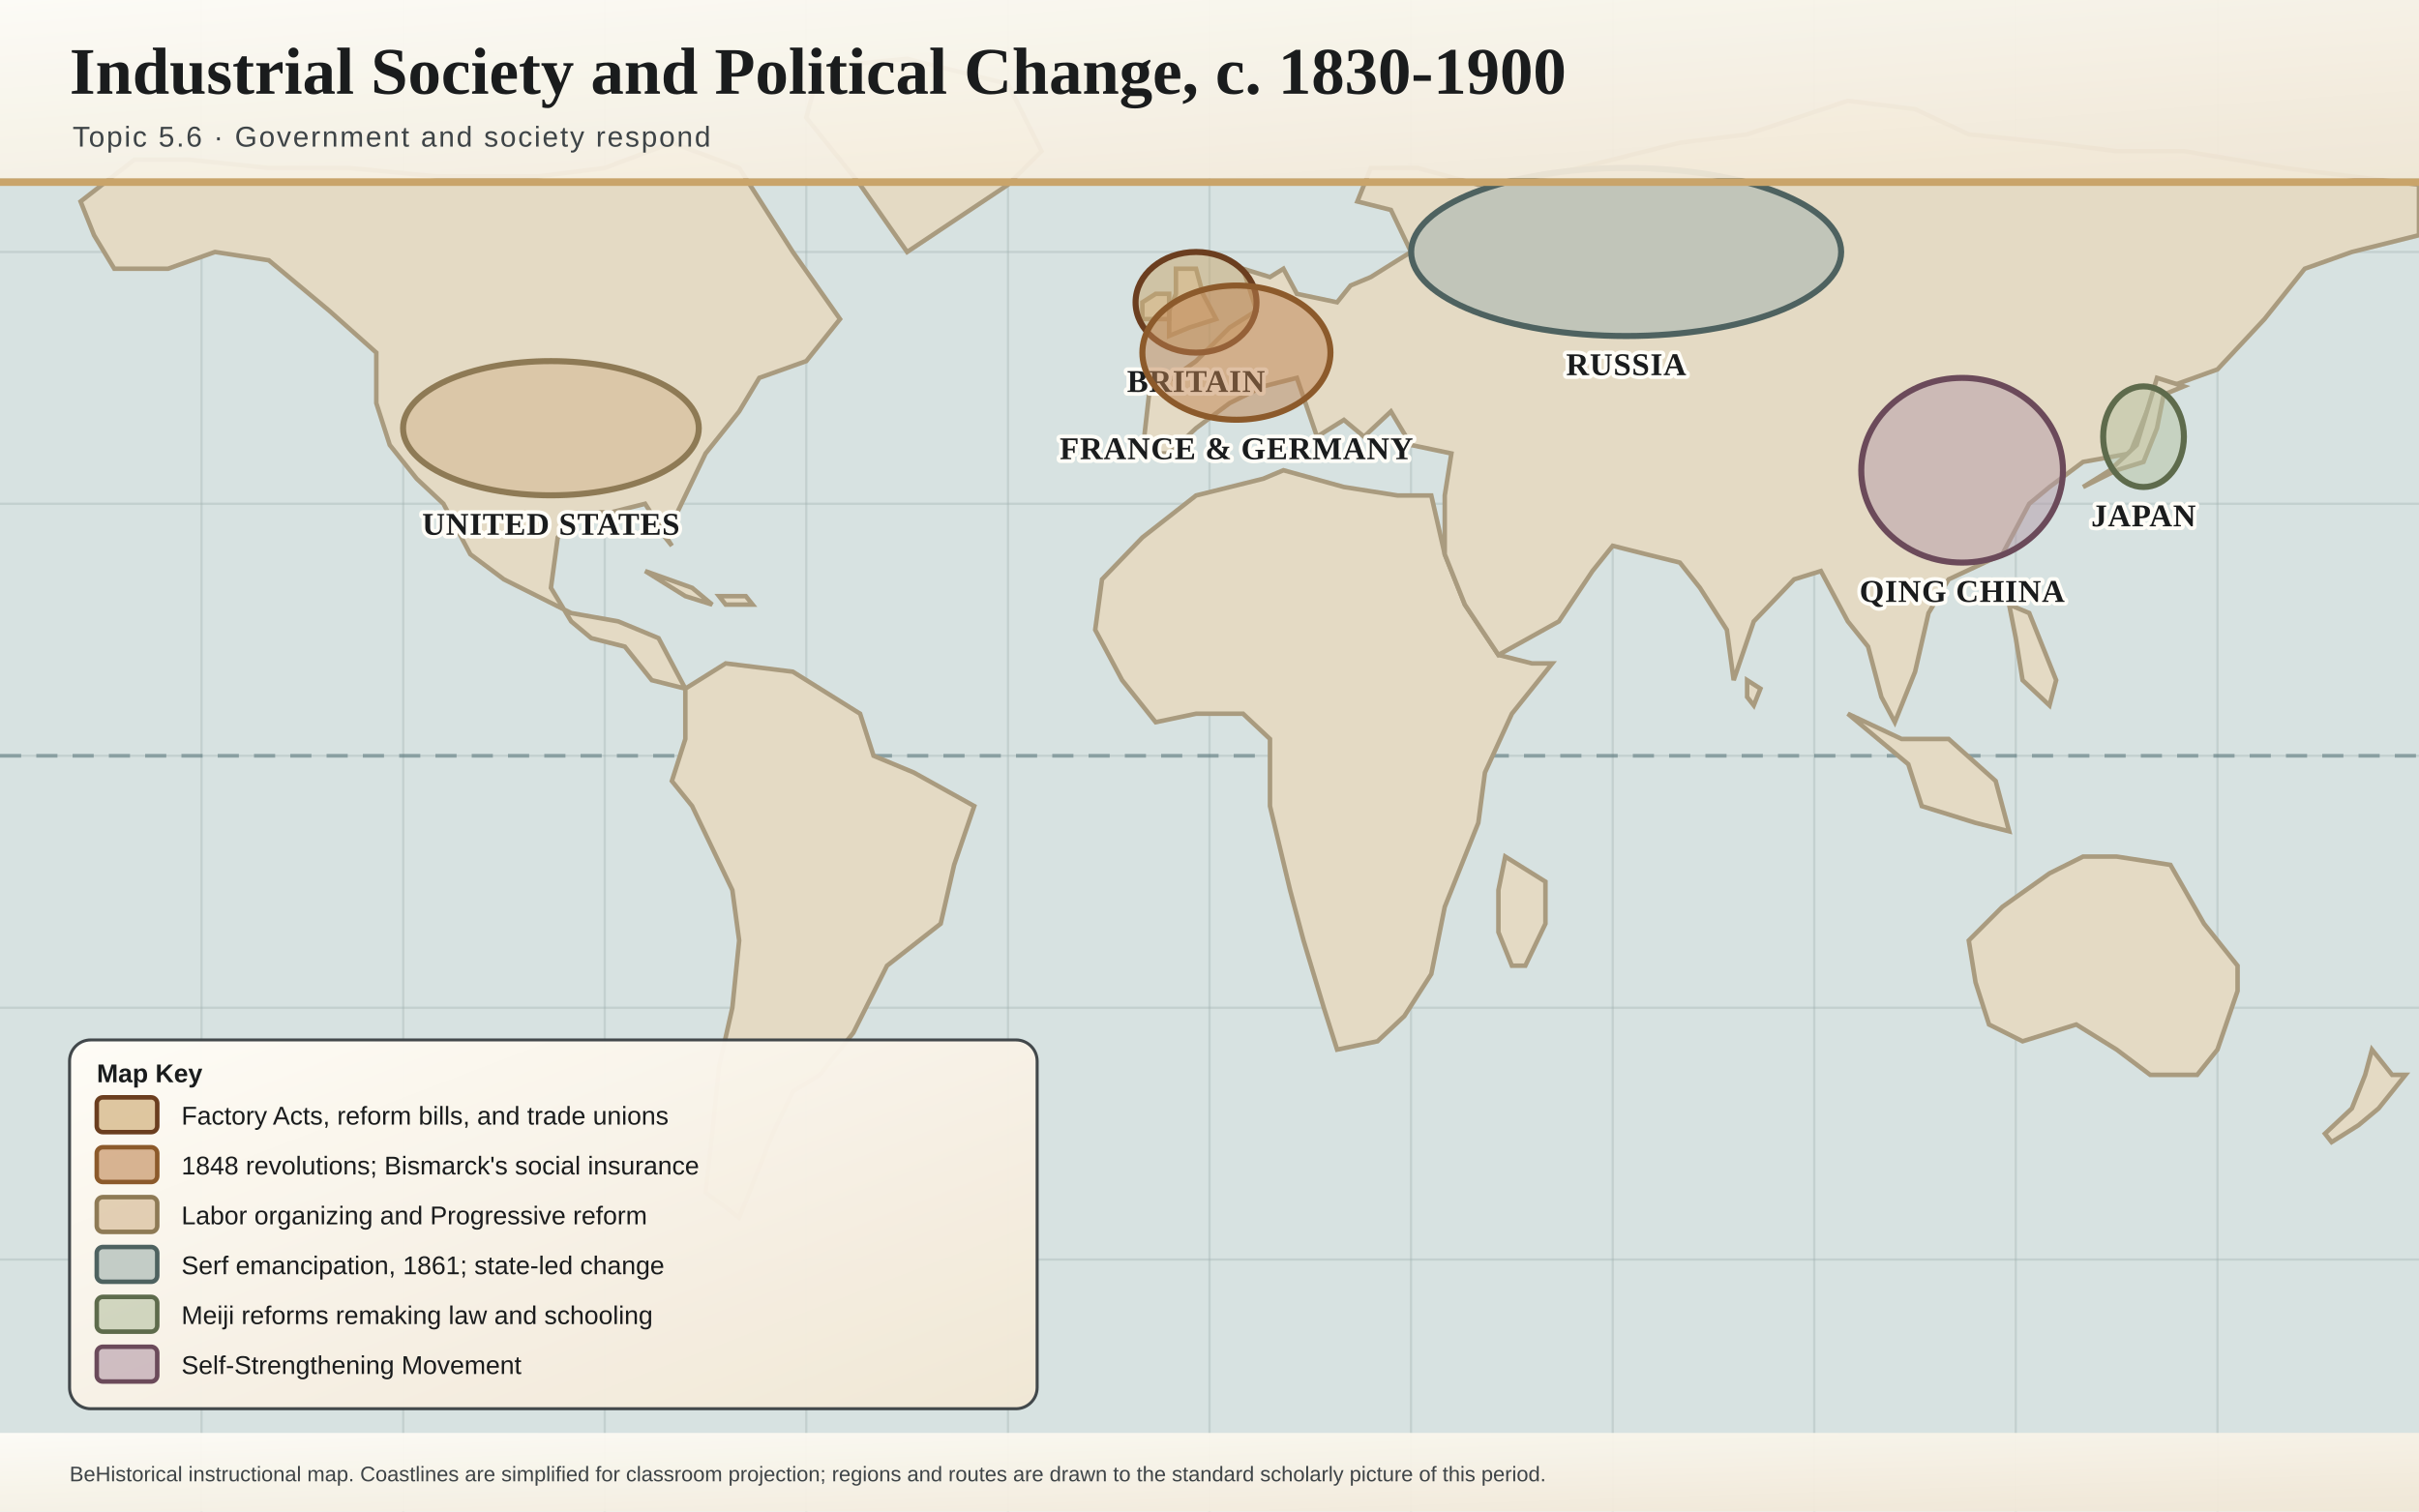
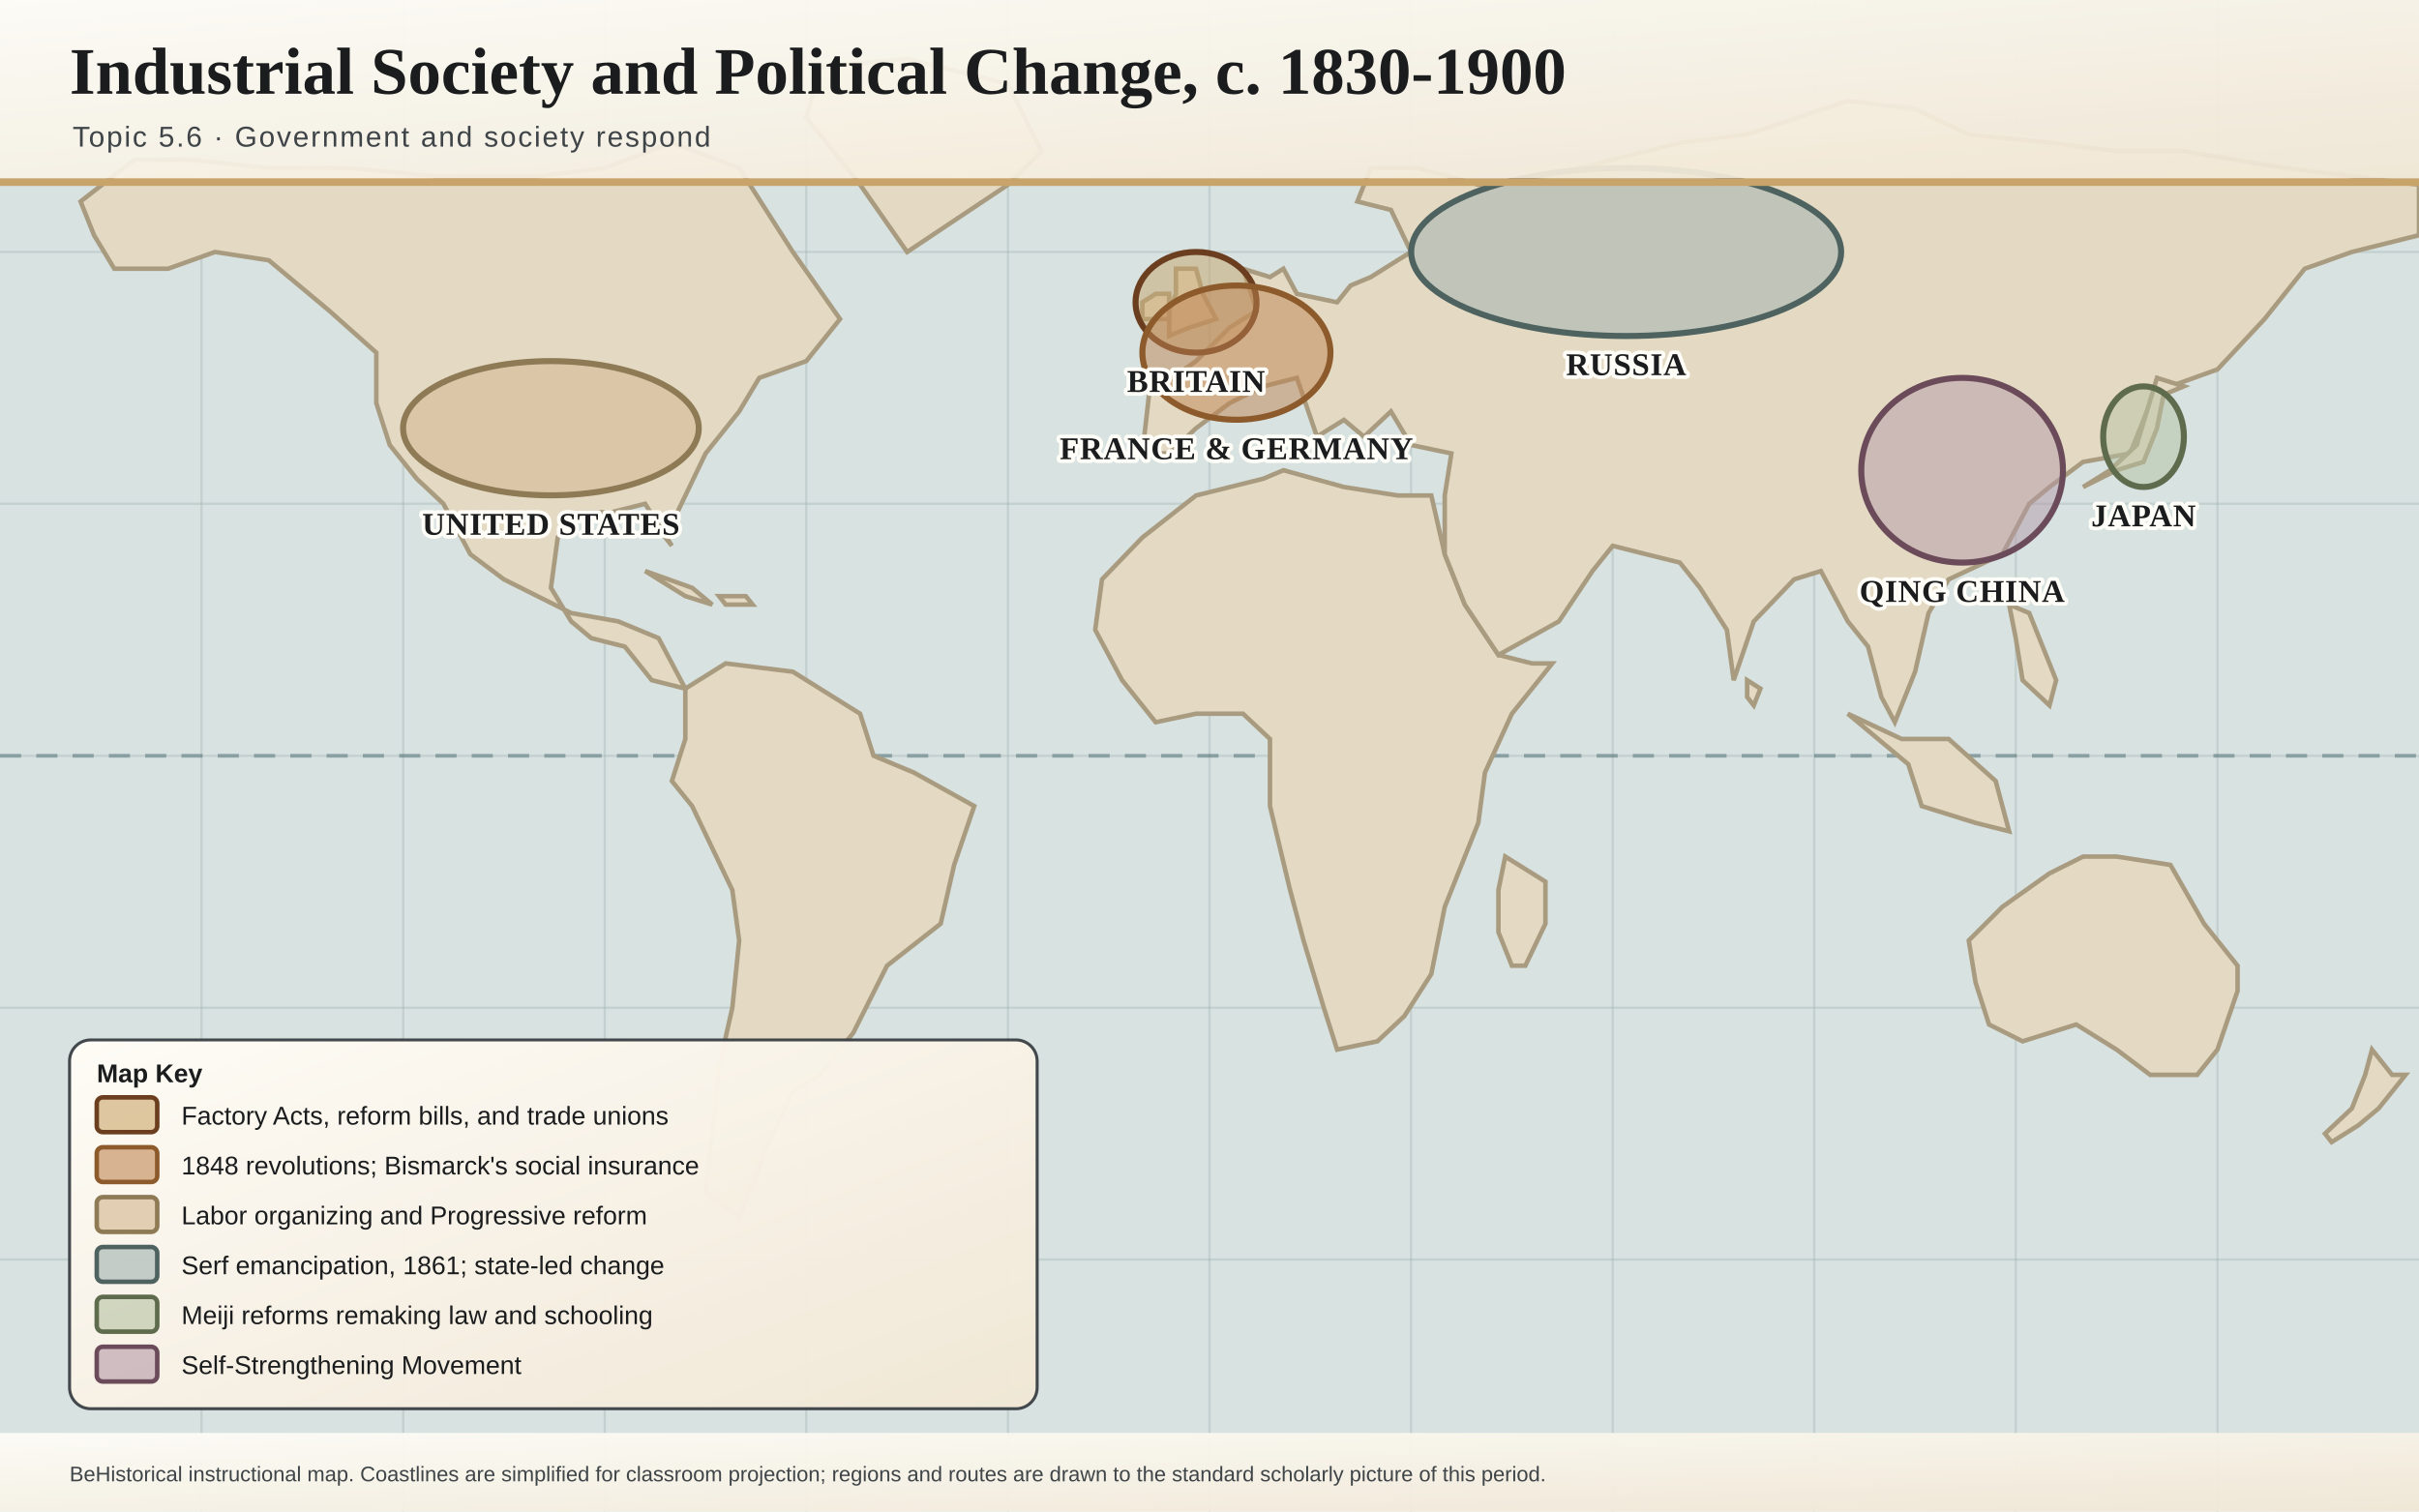
<svg xmlns="http://www.w3.org/2000/svg" width="1600" height="1000" viewBox="0 0 1600 1000" preserveAspectRatio="xMidYMid meet" role="img" aria-labelledby="map-title map-desc">
  <defs>
    <linearGradient id="paper" x1="0" x2="1" y1="0" y2="1">
      <stop offset="0" stop-color="#FFFDF7" />
      <stop offset="1" stop-color="#F1E7D5" />
    </linearGradient>
    <marker id="arrow" markerWidth="20" markerHeight="16" refX="17" refY="8" orient="auto" markerUnits="userSpaceOnUse">
      <path d="M0,0 L20,8 L0,16 Z" fill="#8C5A2B" />
    </marker>
    <style>
      .title{font-family:Georgia,'Times New Roman',serif;font-weight:700;font-size:44px;fill:#1A1C1D}
      .subtitle{font-family:Arial,Helvetica,sans-serif;font-size:19px;fill:#3E4447;letter-spacing:1.2px;text-transform:uppercase}
      .region{font-family:Georgia,'Times New Roman',serif;font-weight:700;font-size:21px;letter-spacing:.5px}
      .place{font-family:Arial,Helvetica,sans-serif;font-weight:700;font-size:18px;fill:#1A1C1D}
      .placenote{font-family:Arial,Helvetica,sans-serif;font-size:15px;fill:#3E4447}
      .small{font-family:Arial,Helvetica,sans-serif;font-size:17px;fill:#1A1C1D}
      .tiny{font-family:Arial,Helvetica,sans-serif;font-size:14px;fill:#3E4447}
      .badgenum{font-family:Arial,Helvetica,sans-serif;font-weight:700;font-size:19px;fill:#FFFDF7}
      .badge{fill:#8C5A2B;stroke:#FFFDF7;stroke-width:3}
      .halo{paint-order:stroke;stroke:#FFFDF7;stroke-width:5;stroke-linejoin:round}
      .city{fill:#1A1C1D;stroke:#FFFDF7;stroke-width:4}
      .flow{fill:none;stroke:#8C5A2B;stroke-width:6;stroke-linecap:round;opacity:.9}
      #land path{fill:#E4DAC4;stroke:#A99B7F;stroke-width:3}
      #graticule line{stroke:#9FB0AE;stroke-width:1.5;opacity:.35}
    </style>
  </defs>
  <rect width="1600" height="1000" fill="#D7E2E1" />
  <g id="graticule">
    <line x1="133.3" y1="0" x2="133.3" y2="1000" />
    <line x1="266.7" y1="0" x2="266.7" y2="1000" />
    <line x1="400.0" y1="0" x2="400.0" y2="1000" />
    <line x1="533.3" y1="0" x2="533.3" y2="1000" />
    <line x1="666.7" y1="0" x2="666.7" y2="1000" />
    <line x1="800.0" y1="0" x2="800.0" y2="1000" />
    <line x1="933.3" y1="0" x2="933.3" y2="1000" />
    <line x1="1066.7" y1="0" x2="1066.7" y2="1000" />
    <line x1="1200.0" y1="0" x2="1200.0" y2="1000" />
    <line x1="1333.3" y1="0" x2="1333.3" y2="1000" />
    <line x1="1466.7" y1="0" x2="1466.7" y2="1000" />
    <line x1="0" y1="833.3" x2="1600" y2="833.3" />
    <line x1="0" y1="666.7" x2="1600" y2="666.7" />
    <line x1="0" y1="500.0" x2="1600" y2="500.0" />
    <line x1="0" y1="333.3" x2="1600" y2="333.3" />
    <line x1="0" y1="166.7" x2="1600" y2="166.7" />
  </g>
  <line x1="0" y1="500.0" x2="1600" y2="500.0" stroke="#4E6B72" stroke-width="2.5" stroke-dasharray="14 10" opacity=".5" />
  <g id="land">
    <path id="land-greenland" d="M600.0,166.7 L666.7,122.2 L688.9,100.0 L666.7,55.6 L600.0,38.9 L542.2,44.4 L533.3,77.8 L568.9,122.2 L600.0,166.7 Z" />
    <path id="land-northAmerica" d="M53.3,133.3 L88.9,105.6 L124.4,105.6 L177.8,111.1 L231.1,111.1 L288.9,116.7 L355.6,116.7 L400.0,111.1 L444.4,94.4 L488.9,111.1 L524.4,166.7 L555.6,211.1 L533.3,238.9 L502.2,250.0 L488.9,272.2 L466.7,300.0 L440.0,355.6 L444.4,361.1 L426.7,333.3 L404.4,338.9 L382.2,338.9 L368.9,355.6 L364.4,388.9 L377.8,411.1 L391.1,422.2 L413.3,427.8 L431.1,450.0 L453.3,455.6 L435.6,422.2 L408.9,411.1 L377.8,405.6 L333.3,383.3 L311.1,366.7 L293.3,333.3 L275.6,316.7 L257.8,294.4 L248.9,266.7 L248.9,233.3 L217.8,205.6 L177.8,172.2 L142.2,166.7 L111.1,177.8 L75.6,177.8 L62.2,155.6 L53.3,133.3 Z" />
    <path id="land-southAmerica" d="M453.3,455.6 L480.0,438.9 L524.4,444.4 L568.9,472.2 L577.8,500.0 L604.4,511.1 L644.4,533.3 L631.1,572.2 L622.2,611.1 L586.7,638.9 L564.4,683.3 L542.2,711.1 L524.4,722.2 L511.1,750.0 L497.8,783.3 L488.9,805.6 L466.7,788.9 L471.1,750.0 L475.6,705.6 L484.4,666.7 L488.9,622.2 L484.4,588.9 L457.8,533.3 L444.4,516.7 L453.3,488.9 L453.3,455.6 Z" />
    <path id="land-africa" d="M724.4,416.7 L728.9,383.3 L755.6,355.6 L791.1,327.8 L835.6,316.7 L848.9,311.1 L888.9,322.2 L924.4,327.8 L946.7,327.8 L955.6,366.7 L968.9,400.0 L991.1,433.3 L1013.3,438.9 L1026.7,438.9 L1000.0,472.2 L982.2,511.1 L977.8,544.4 L955.6,600.0 L946.7,644.4 L928.9,672.2 L911.1,688.9 L884.4,694.4 L875.6,666.7 L862.2,622.2 L853.3,588.9 L840.0,533.3 L840.0,488.9 L822.2,472.2 L791.1,472.2 L764.4,477.8 L742.2,450.0 L724.4,416.7 Z" />
    <path id="land-eurasia" d="M755.6,300.0 L760.0,261.1 L791.1,238.9 L813.3,216.7 L831.1,205.6 L822.2,177.8 L840.0,183.3 L848.9,177.8 L857.8,194.4 L884.4,200.0 L893.3,188.9 L906.7,183.3 L924.4,172.2 L933.3,166.7 L920.0,138.9 L897.8,133.3 L906.7,111.1 L937.8,111.1 L977.8,122.2 L1022.2,116.7 L1066.7,105.6 L1111.1,94.4 L1155.6,88.9 L1222.2,66.7 L1266.7,72.2 L1302.2,88.9 L1355.6,94.4 L1400.0,100.0 L1444.4,100.0 L1511.1,111.1 L1555.6,116.7 L1600.0,122.2 L1600.0,155.6 L1555.6,166.7 L1524.4,177.8 L1497.8,211.1 L1466.7,244.4 L1435.6,255.6 L1422.2,266.7 L1408.9,300.0 L1377.8,305.6 L1355.6,322.2 L1342.2,333.3 L1324.4,366.7 L1288.9,383.3 L1275.6,405.6 L1266.7,444.4 L1253.3,477.8 L1244.4,461.1 L1235.6,427.8 L1222.2,411.1 L1204.4,377.8 L1186.7,383.3 L1160.0,411.1 L1146.7,450.0 L1142.2,416.7 L1124.4,388.9 L1111.1,372.2 L1088.9,366.7 L1066.7,361.1 L1053.3,377.8 L1031.1,411.1 L991.1,433.3 L968.9,400.0 L955.6,366.7 L955.6,327.8 L960.0,300.0 L933.3,294.4 L920.0,272.2 L902.2,288.9 L888.9,277.8 L871.1,288.9 L857.8,250.0 L835.6,255.6 L813.3,266.7 L791.1,283.3 L773.3,300.0 L755.6,300.0 Z" />
    <path id="land-britain" d="M773.3,222.2 L786.7,216.7 L804.4,211.1 L795.6,194.4 L791.1,177.8 L777.8,177.8 L777.8,194.4 L773.3,205.6 L773.3,222.2 Z" />
    <path id="land-ireland" d="M755.6,211.1 L773.3,211.1 L773.3,194.4 L764.4,194.4 L755.6,200.0 L755.6,211.1 Z" />
    <path id="land-japan" d="M1377.8,322.2 L1400.0,311.1 L1417.8,305.6 L1426.7,283.3 L1431.1,261.1 L1444.4,255.6 L1426.7,250.0 L1413.3,294.4 L1395.6,311.1 L1377.8,322.2 Z" />
    <path id="land-indonesia" d="M1222.2,472.2 L1262.2,505.6 L1271.1,533.3 L1306.7,544.4 L1328.9,550.0 L1320.0,516.7 L1288.9,488.9 L1257.8,488.9 L1222.2,472.2 Z" />
    <path id="land-philippines" d="M1328.9,400.0 L1342.2,405.6 L1351.1,427.8 L1360.0,450.0 L1355.6,466.7 L1337.8,450.0 L1333.3,422.2 L1328.9,400.0 Z" />
    <path id="land-australia" d="M1302.2,622.2 L1306.7,650.0 L1315.6,677.8 L1337.8,688.9 L1373.3,677.8 L1400.0,694.4 L1422.2,711.1 L1453.3,711.1 L1466.7,694.4 L1480.0,655.6 L1480.0,638.9 L1457.8,611.1 L1435.6,572.2 L1400.0,566.7 L1377.8,566.7 L1355.6,577.8 L1324.4,600.0 L1302.2,622.2 Z" />
    <path id="land-newZealand" d="M1568.9,694.4 L1582.2,711.1 L1591.1,711.1 L1573.3,733.3 L1560.0,744.4 L1542.2,755.6 L1537.8,750.0 L1555.6,733.3 L1564.4,711.1 L1568.9,694.4 Z" />
    <path id="land-madagascar" d="M995.6,566.7 L1022.2,583.3 L1022.2,611.1 L1008.9,638.9 L1000.0,638.9 L991.1,616.7 L991.1,588.9 L995.6,566.7 Z" />
    <path id="land-cuba" d="M426.7,377.8 L457.8,388.9 L471.1,400.0 L453.3,394.4 L426.7,377.8 Z" />
    <path id="land-hispaniola" d="M475.6,394.4 L493.3,394.4 L497.8,400.0 L480.0,400.0 L475.6,394.4 Z" />
    <path id="land-sriLanka" d="M1155.6,450.0 L1164.4,455.6 L1160.0,466.7 L1155.6,461.1 L1155.6,450.0 Z" />
  </g>
  <g id="highlights">
    <ellipse cx="791.1" cy="200.0" rx="40.0" ry="33.3" fill="#C9A46A" fill-opacity="0.5" stroke="#6B3E1F" stroke-width="4" />
+     <ellipse cx="817.8" cy="233.3" rx="62.2" ry="44.4" fill="#C08552" fill-opacity="0.5" stroke="#8C5A2B" stroke-width="4" />
+     <ellipse cx="364.4" cy="283.3" rx="97.8" ry="44.4" fill="#D2B48C" fill-opacity="0.5" stroke="#8E7A55" stroke-width="4" />
+     <ellipse cx="1075.6" cy="166.7" rx="142.2" ry="55.6" fill="#9FB0AE" fill-opacity="0.5" stroke="#4E6260" stroke-width="4" />
+     <ellipse cx="1417.8" cy="288.9" rx="26.7" ry="33.3" fill="#B6C2A2" fill-opacity="0.5" stroke="#5E6B4C" stroke-width="4" />
+     <ellipse cx="1297.8" cy="311.1" rx="66.7" ry="61.1" fill="#B49AA8" fill-opacity="0.5" stroke="#6B4A5A" stroke-width="4" />
+   </g>
+   <g id="flows">
+     
+   </g>
+   <g id="region-labels">
    <text class="region halo" x="791.1" y="259.3" text-anchor="middle" fill="#1A1C1D">
      <tspan x="791.1" dy="0">BRITAIN</tspan>
    </text>
-     <ellipse cx="817.8" cy="233.3" rx="62.2" ry="44.4" fill="#C08552" fill-opacity="0.5" stroke="#8C5A2B" stroke-width="4" />
    <text class="region halo" x="817.8" y="303.8" text-anchor="middle" fill="#1A1C1D">
      <tspan x="817.8" dy="0">FRANCE &amp; GERMANY</tspan>
    </text>
-     <ellipse cx="364.4" cy="283.3" rx="97.8" ry="44.4" fill="#D2B48C" fill-opacity="0.5" stroke="#8E7A55" stroke-width="4" />
    <text class="region halo" x="364.4" y="353.8" text-anchor="middle" fill="#1A1C1D">
      <tspan x="364.4" dy="0">UNITED STATES</tspan>
    </text>
-     <ellipse cx="1075.6" cy="166.7" rx="142.2" ry="55.6" fill="#9FB0AE" fill-opacity="0.5" stroke="#4E6260" stroke-width="4" />
    <text class="region halo" x="1075.6" y="248.2" text-anchor="middle" fill="#1A1C1D">
      <tspan x="1075.6" dy="0">RUSSIA</tspan>
    </text>
-     <ellipse cx="1417.8" cy="288.9" rx="26.7" ry="33.3" fill="#B6C2A2" fill-opacity="0.5" stroke="#5E6B4C" stroke-width="4" />
    <text class="region halo" x="1417.8" y="348.2" text-anchor="middle" fill="#1A1C1D">
      <tspan x="1417.8" dy="0">JAPAN</tspan>
    </text>
-     <ellipse cx="1297.8" cy="311.1" rx="66.7" ry="61.1" fill="#B49AA8" fill-opacity="0.5" stroke="#6B4A5A" stroke-width="4" />
    <text class="region halo" x="1297.8" y="398.2" text-anchor="middle" fill="#1A1C1D">
      <tspan x="1297.8" dy="0">QING CHINA</tspan>
    </text>
-   </g>
-   <g id="flows">
-     
  </g>
  <g id="places">
    
  </g>
  <g id="titleband">
    <rect x="0" y="0" width="1600" height="118" fill="url(#paper)" opacity=".93" />
    <rect x="0" y="118" width="1600" height="5" fill="#C9A46A" />
    <text class="title" x="46" y="62">Industrial Society and Political Change, c. 1830-1900</text>
    <text class="subtitle" x="48" y="97">Topic 5.6 · Government and society respond</text>
  </g>
  <g id="legend" transform="translate(46,688)">
    <rect x="0" y="0" width="640" height="244" rx="14" fill="url(#paper)" stroke="#3E4447" stroke-width="2" opacity=".97" />
    <text class="small" x="18" y="28" font-weight="700">Map Key</text>
    <rect x="18" y="38" width="40" height="23" rx="4" fill="#C9A46A" fill-opacity=".6" stroke="#6B3E1F" stroke-width="3" />
    <text class="small" x="74" y="56">Factory Acts, reform bills, and trade unions</text>
    <rect x="18" y="71" width="40" height="23" rx="4" fill="#C08552" fill-opacity=".6" stroke="#8C5A2B" stroke-width="3" />
    <text class="small" x="74" y="89">1848 revolutions; Bismarck's social insurance</text>
    <rect x="18" y="104" width="40" height="23" rx="4" fill="#D2B48C" fill-opacity=".6" stroke="#8E7A55" stroke-width="3" />
    <text class="small" x="74" y="122">Labor organizing and Progressive reform</text>
    <rect x="18" y="137" width="40" height="23" rx="4" fill="#9FB0AE" fill-opacity=".6" stroke="#4E6260" stroke-width="3" />
    <text class="small" x="74" y="155">Serf emancipation, 1861; state-led change</text>
    <rect x="18" y="170" width="40" height="23" rx="4" fill="#B6C2A2" fill-opacity=".6" stroke="#5E6B4C" stroke-width="3" />
    <text class="small" x="74" y="188">Meiji reforms remaking law and schooling</text>
    <rect x="18" y="203" width="40" height="23" rx="4" fill="#B49AA8" fill-opacity=".6" stroke="#6B4A5A" stroke-width="3" />
    <text class="small" x="74" y="221">Self-Strengthening Movement</text>
  </g>
  <rect x="0" y="948" width="1600" height="52" fill="url(#paper)" opacity=".93" />
  <text class="tiny" x="46" y="980">BeHistorical instructional map. Coastlines are simplified for classroom projection; regions and routes are drawn to the standard scholarly picture of this period.</text>
</svg>
